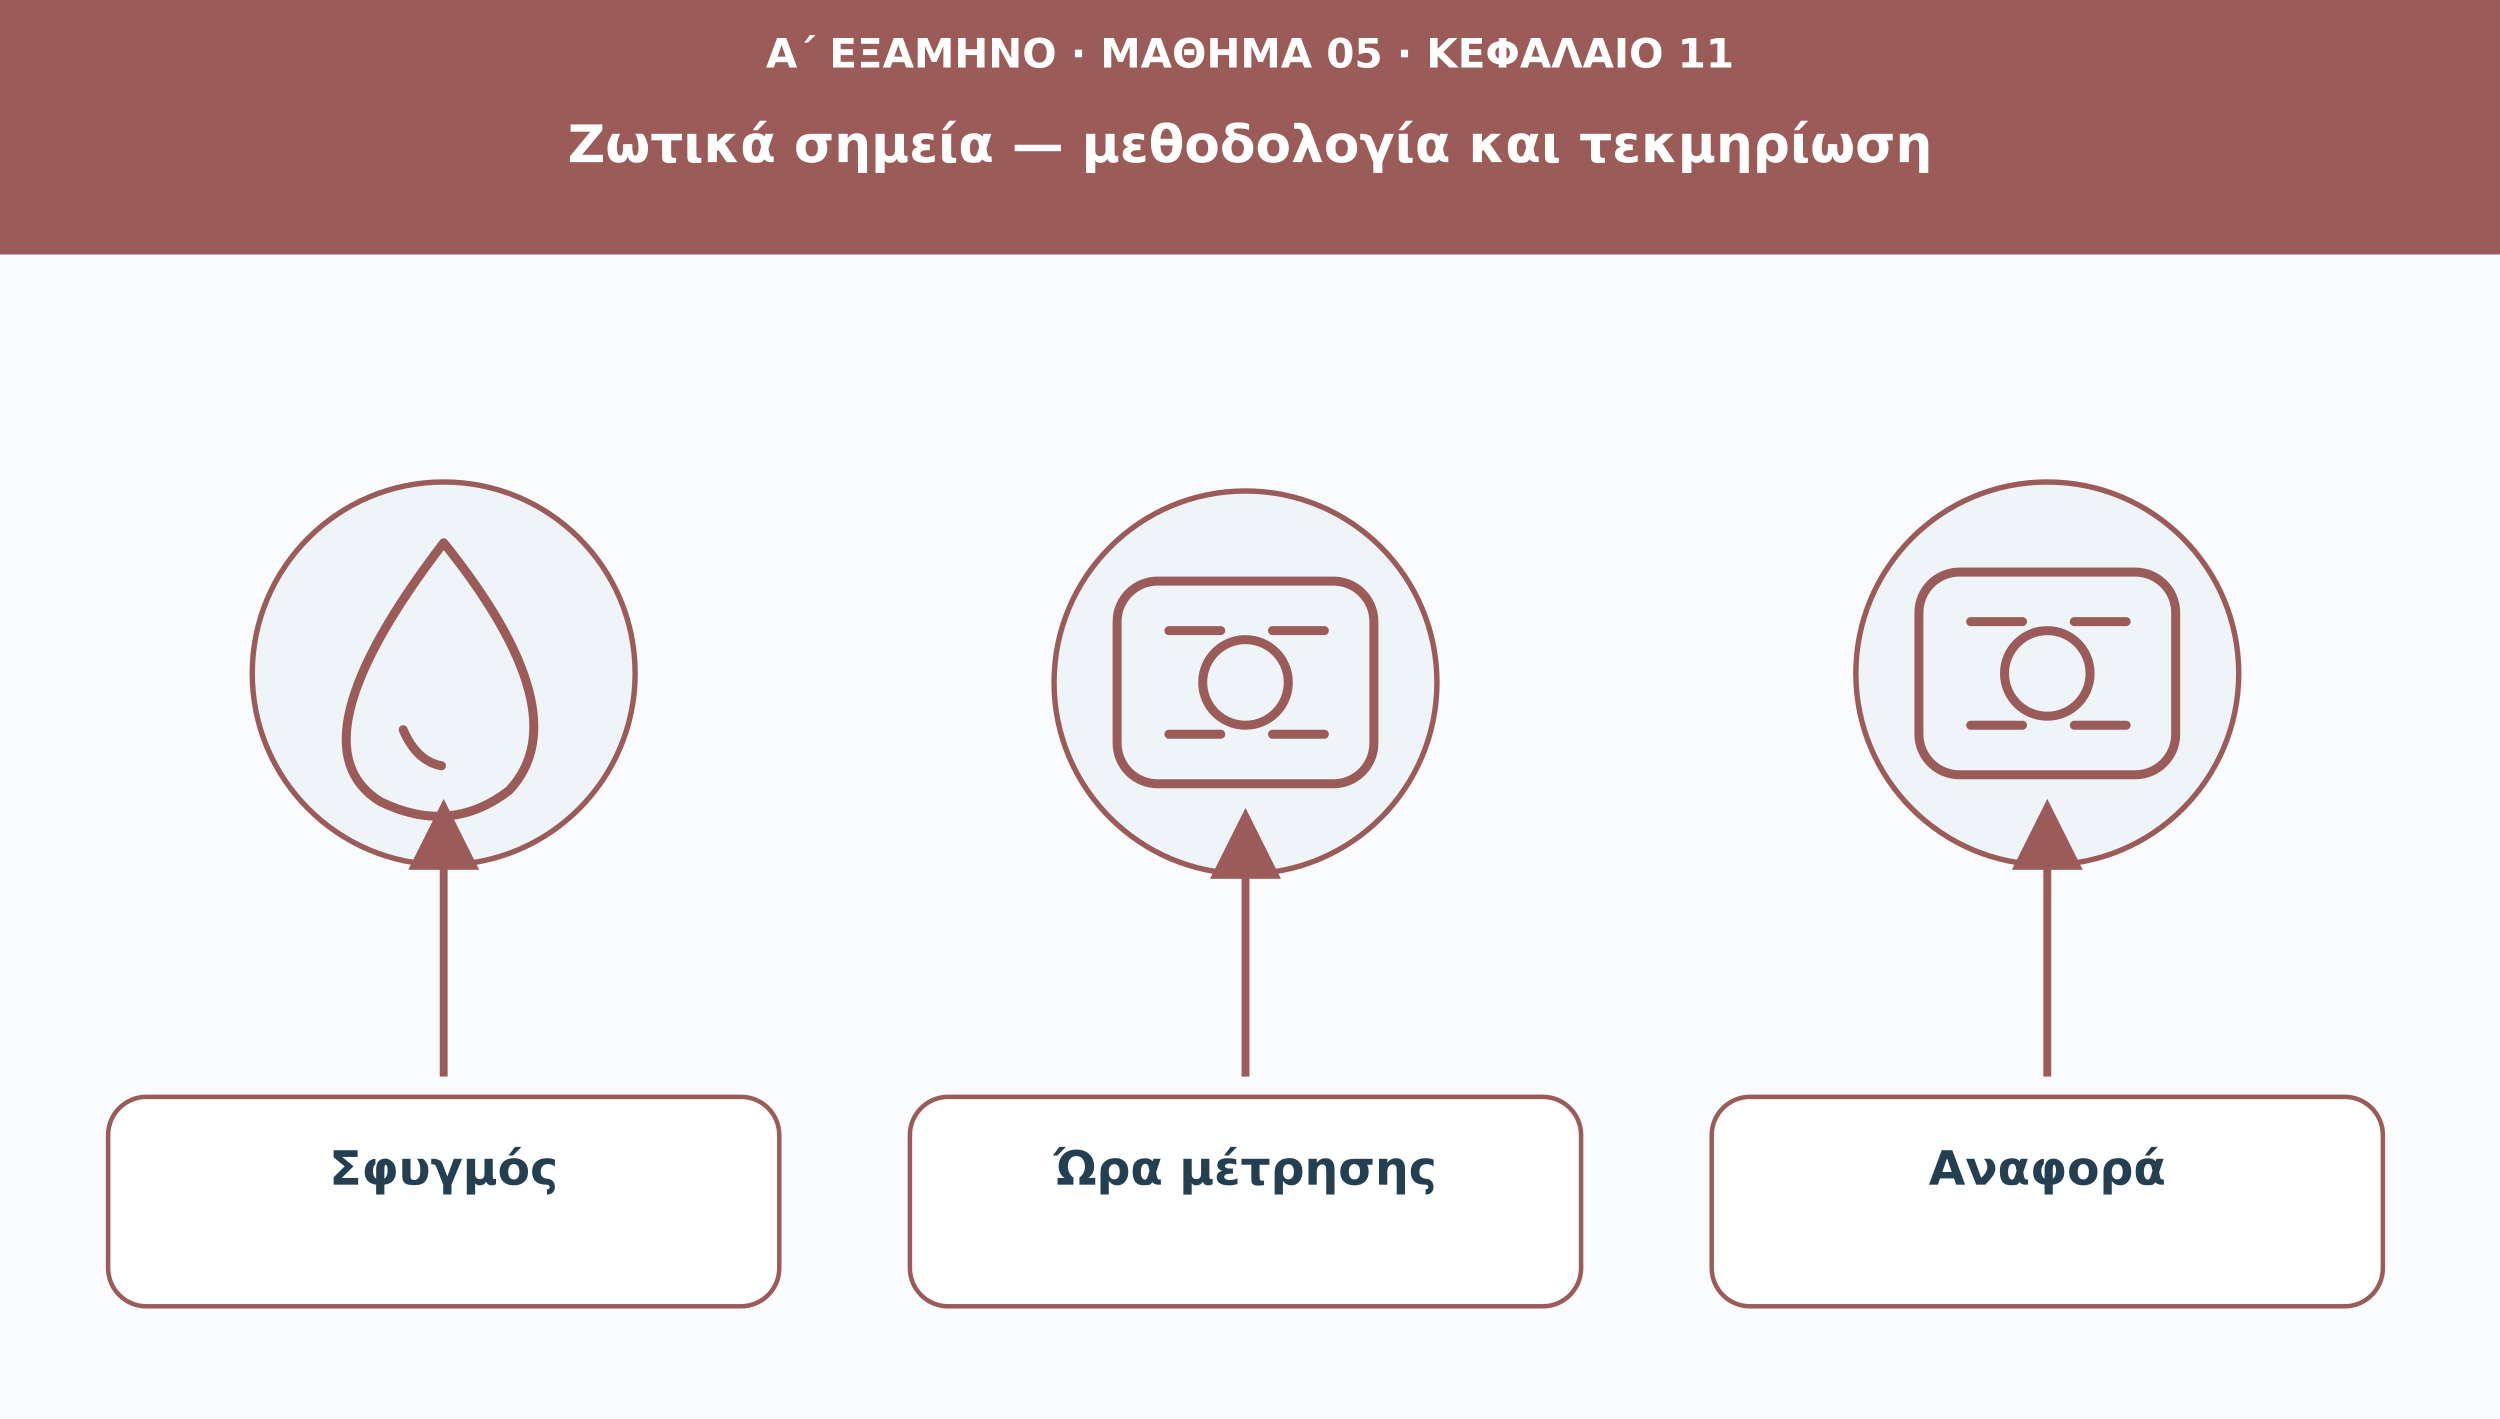
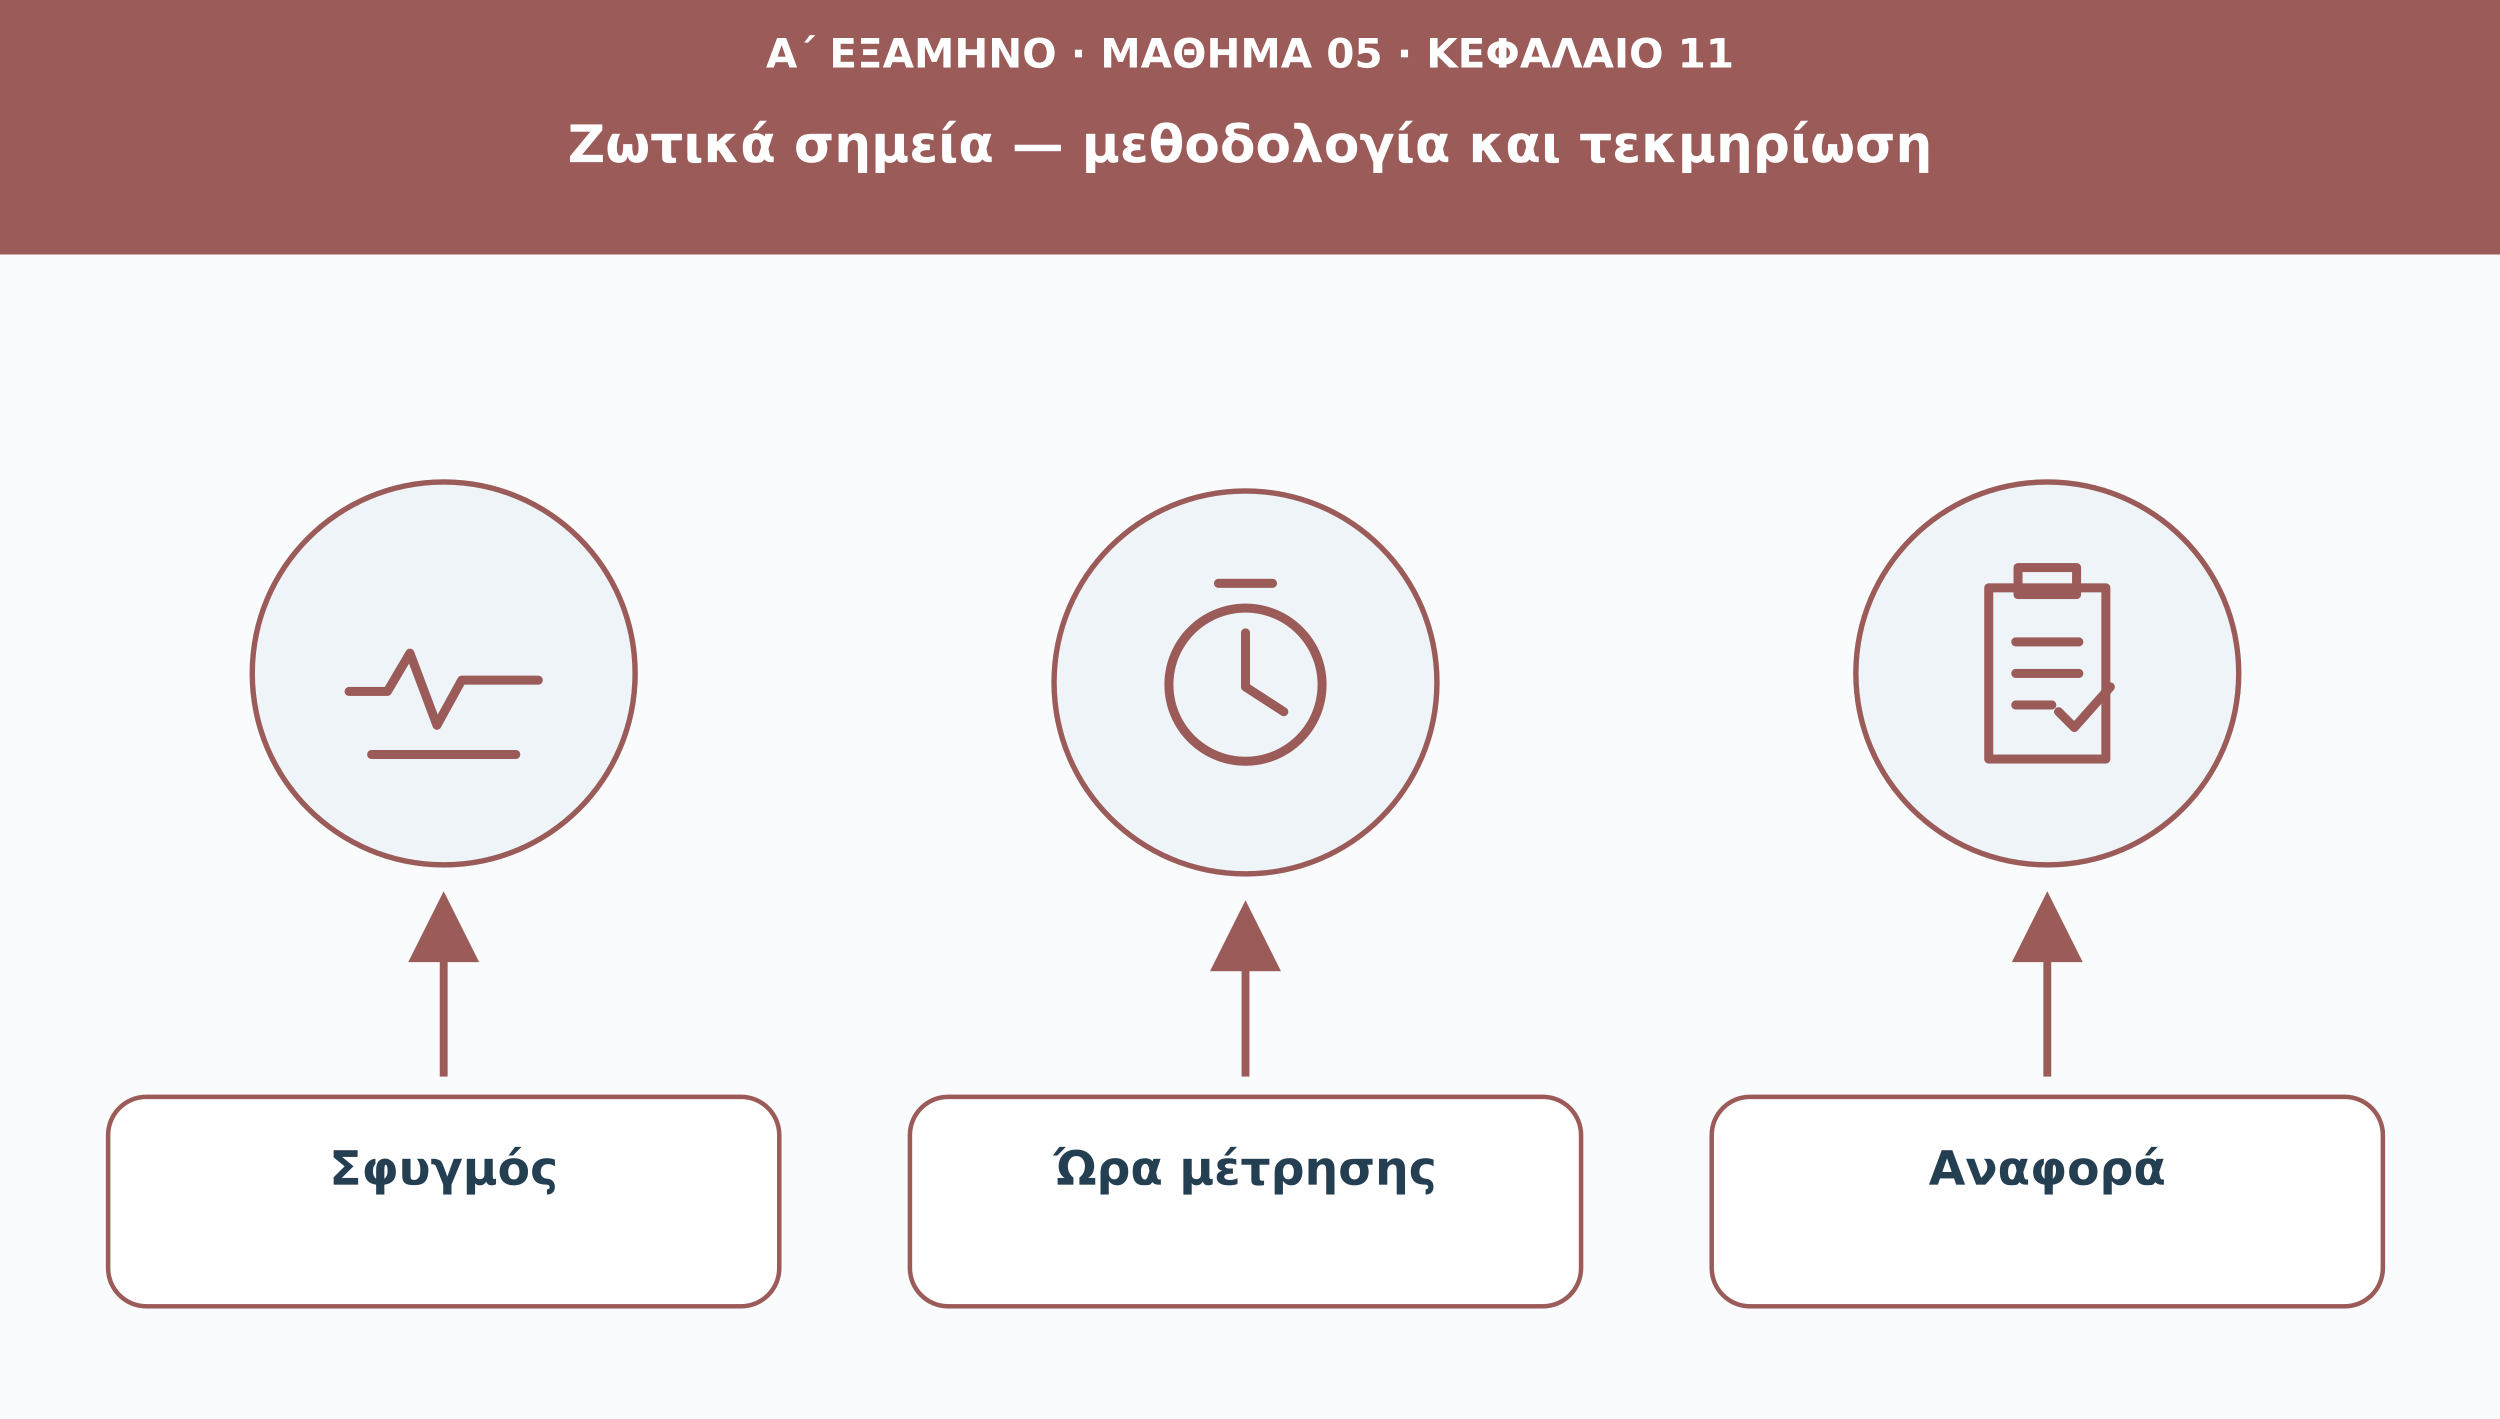
<svg xmlns="http://www.w3.org/2000/svg" viewBox="0 0 1110 630" role="img" aria-labelledby="t d">
  <defs>
    <marker id="arr" viewBox="0 0 10 10" markerWidth="9" markerHeight="9" refX="8" refY="5" orient="auto">
      <path d="M0 0L10 5L0 10Z" fill="#9b5b58" />
    </marker>
  </defs>
  <rect width="1110" height="630" fill="#f9fbfd" />
  <rect width="1110" height="113" fill="#9b5b58" />
  <text x="555" y="30" font-family="DejaVu Sans,Arial,sans-serif" font-size="18" fill="#ffffff" font-weight="690" text-anchor="middle">Α΄ ΕΞΑΜΗΝΟ · ΜΑΘΗΜΑ 05 · ΚΕΦΑΛΑΙΟ 11</text>
  <text x="555" y="72" font-family="DejaVu Sans,Arial,sans-serif" font-size="23" fill="#ffffff" font-weight="720" text-anchor="middle">Ζωτικά σημεία — μεθοδολογία και τεκμηρίωση</text>
  <circle cx="197" cy="299" r="85" fill="#eef4f8" stroke="#9b5b58" stroke-width="2.4" />
  <g transform="translate(197 299)" fill="none" stroke="#9b5b58" stroke-width="4" stroke-linecap="round" stroke-linejoin="round">
-     <path d="M0-58q-69 90-28 115q31 15 57-5q32-34-29-110Z" />
-     <path d="M-18 25q6 14 17 16" />
+     <path d="M-42 8h17l10-17 12 32 11-20h34" />
+     <path d="M-32 36h64" />
  </g>
-   <path d="M197 478L197 361" stroke="#9b5b58" stroke-width="3.5" marker-end="url(#arr)" />
+   <path d="M197 478L197 402" stroke="#9b5b58" stroke-width="3.5" marker-end="url(#arr)" />
  <rect x="48" y="487" width="298" height="93" rx="17" fill="#ffffff" stroke="#9b5b58" stroke-width="2" />
  <text x="197" y="526" font-family="DejaVu Sans,Arial,sans-serif" font-size="21" fill="#253f52" font-weight="700" text-anchor="middle">Σφυγμός</text>
  <circle cx="553" cy="303" r="85" fill="#eef4f8" stroke="#9b5b58" stroke-width="2.4" />
  <g transform="translate(553 303)" fill="none" stroke="#9b5b58" stroke-width="4" stroke-linecap="round" stroke-linejoin="round">
-     <rect x="-57" y="-45" width="114" height="90" rx="18" />
-     <circle r="19" />
-     <path d="M-34-23h23m23 0h23m-69 46h23m23 0h23" />
+     <circle cx="0" cy="1" r="34" />
+     <path d="M0-22v24l17 11M-12-44h24" />
  </g>
-   <path d="M553 478L553 365" stroke="#9b5b58" stroke-width="3.5" marker-end="url(#arr)" />
+   <path d="M553 478L553 406" stroke="#9b5b58" stroke-width="3.5" marker-end="url(#arr)" />
  <rect x="404" y="487" width="298" height="93" rx="17" fill="#ffffff" stroke="#9b5b58" stroke-width="2" />
  <text x="553" y="526" font-family="DejaVu Sans,Arial,sans-serif" font-size="21" fill="#253f52" font-weight="700" text-anchor="middle">Ώρα μέτρησης</text>
  <circle cx="909" cy="299" r="85" fill="#eef4f8" stroke="#9b5b58" stroke-width="2.4" />
  <g transform="translate(909 299)" fill="none" stroke="#9b5b58" stroke-width="4" stroke-linecap="round" stroke-linejoin="round">
-     <rect x="-57" y="-45" width="114" height="90" rx="18" />
-     <circle r="19" />
-     <path d="M-34-23h23m23 0h23m-69 46h23m23 0h23" />
+     <path d="M-26-38h52v76h-52zM-13-47h26v12h-26z" />
+     <path d="M-14-14h28m-28 14h28m-28 14h16" />
+     <path d="M5 17l7 7 16-18" />
  </g>
-   <path d="M909 478L909 361" stroke="#9b5b58" stroke-width="3.5" marker-end="url(#arr)" />
+   <path d="M909 478L909 402" stroke="#9b5b58" stroke-width="3.5" marker-end="url(#arr)" />
  <rect x="760" y="487" width="298" height="93" rx="17" fill="#ffffff" stroke="#9b5b58" stroke-width="2" />
  <text x="909" y="526" font-family="DejaVu Sans,Arial,sans-serif" font-size="21" fill="#253f52" font-weight="700" text-anchor="middle">Αναφορά</text>
</svg>
